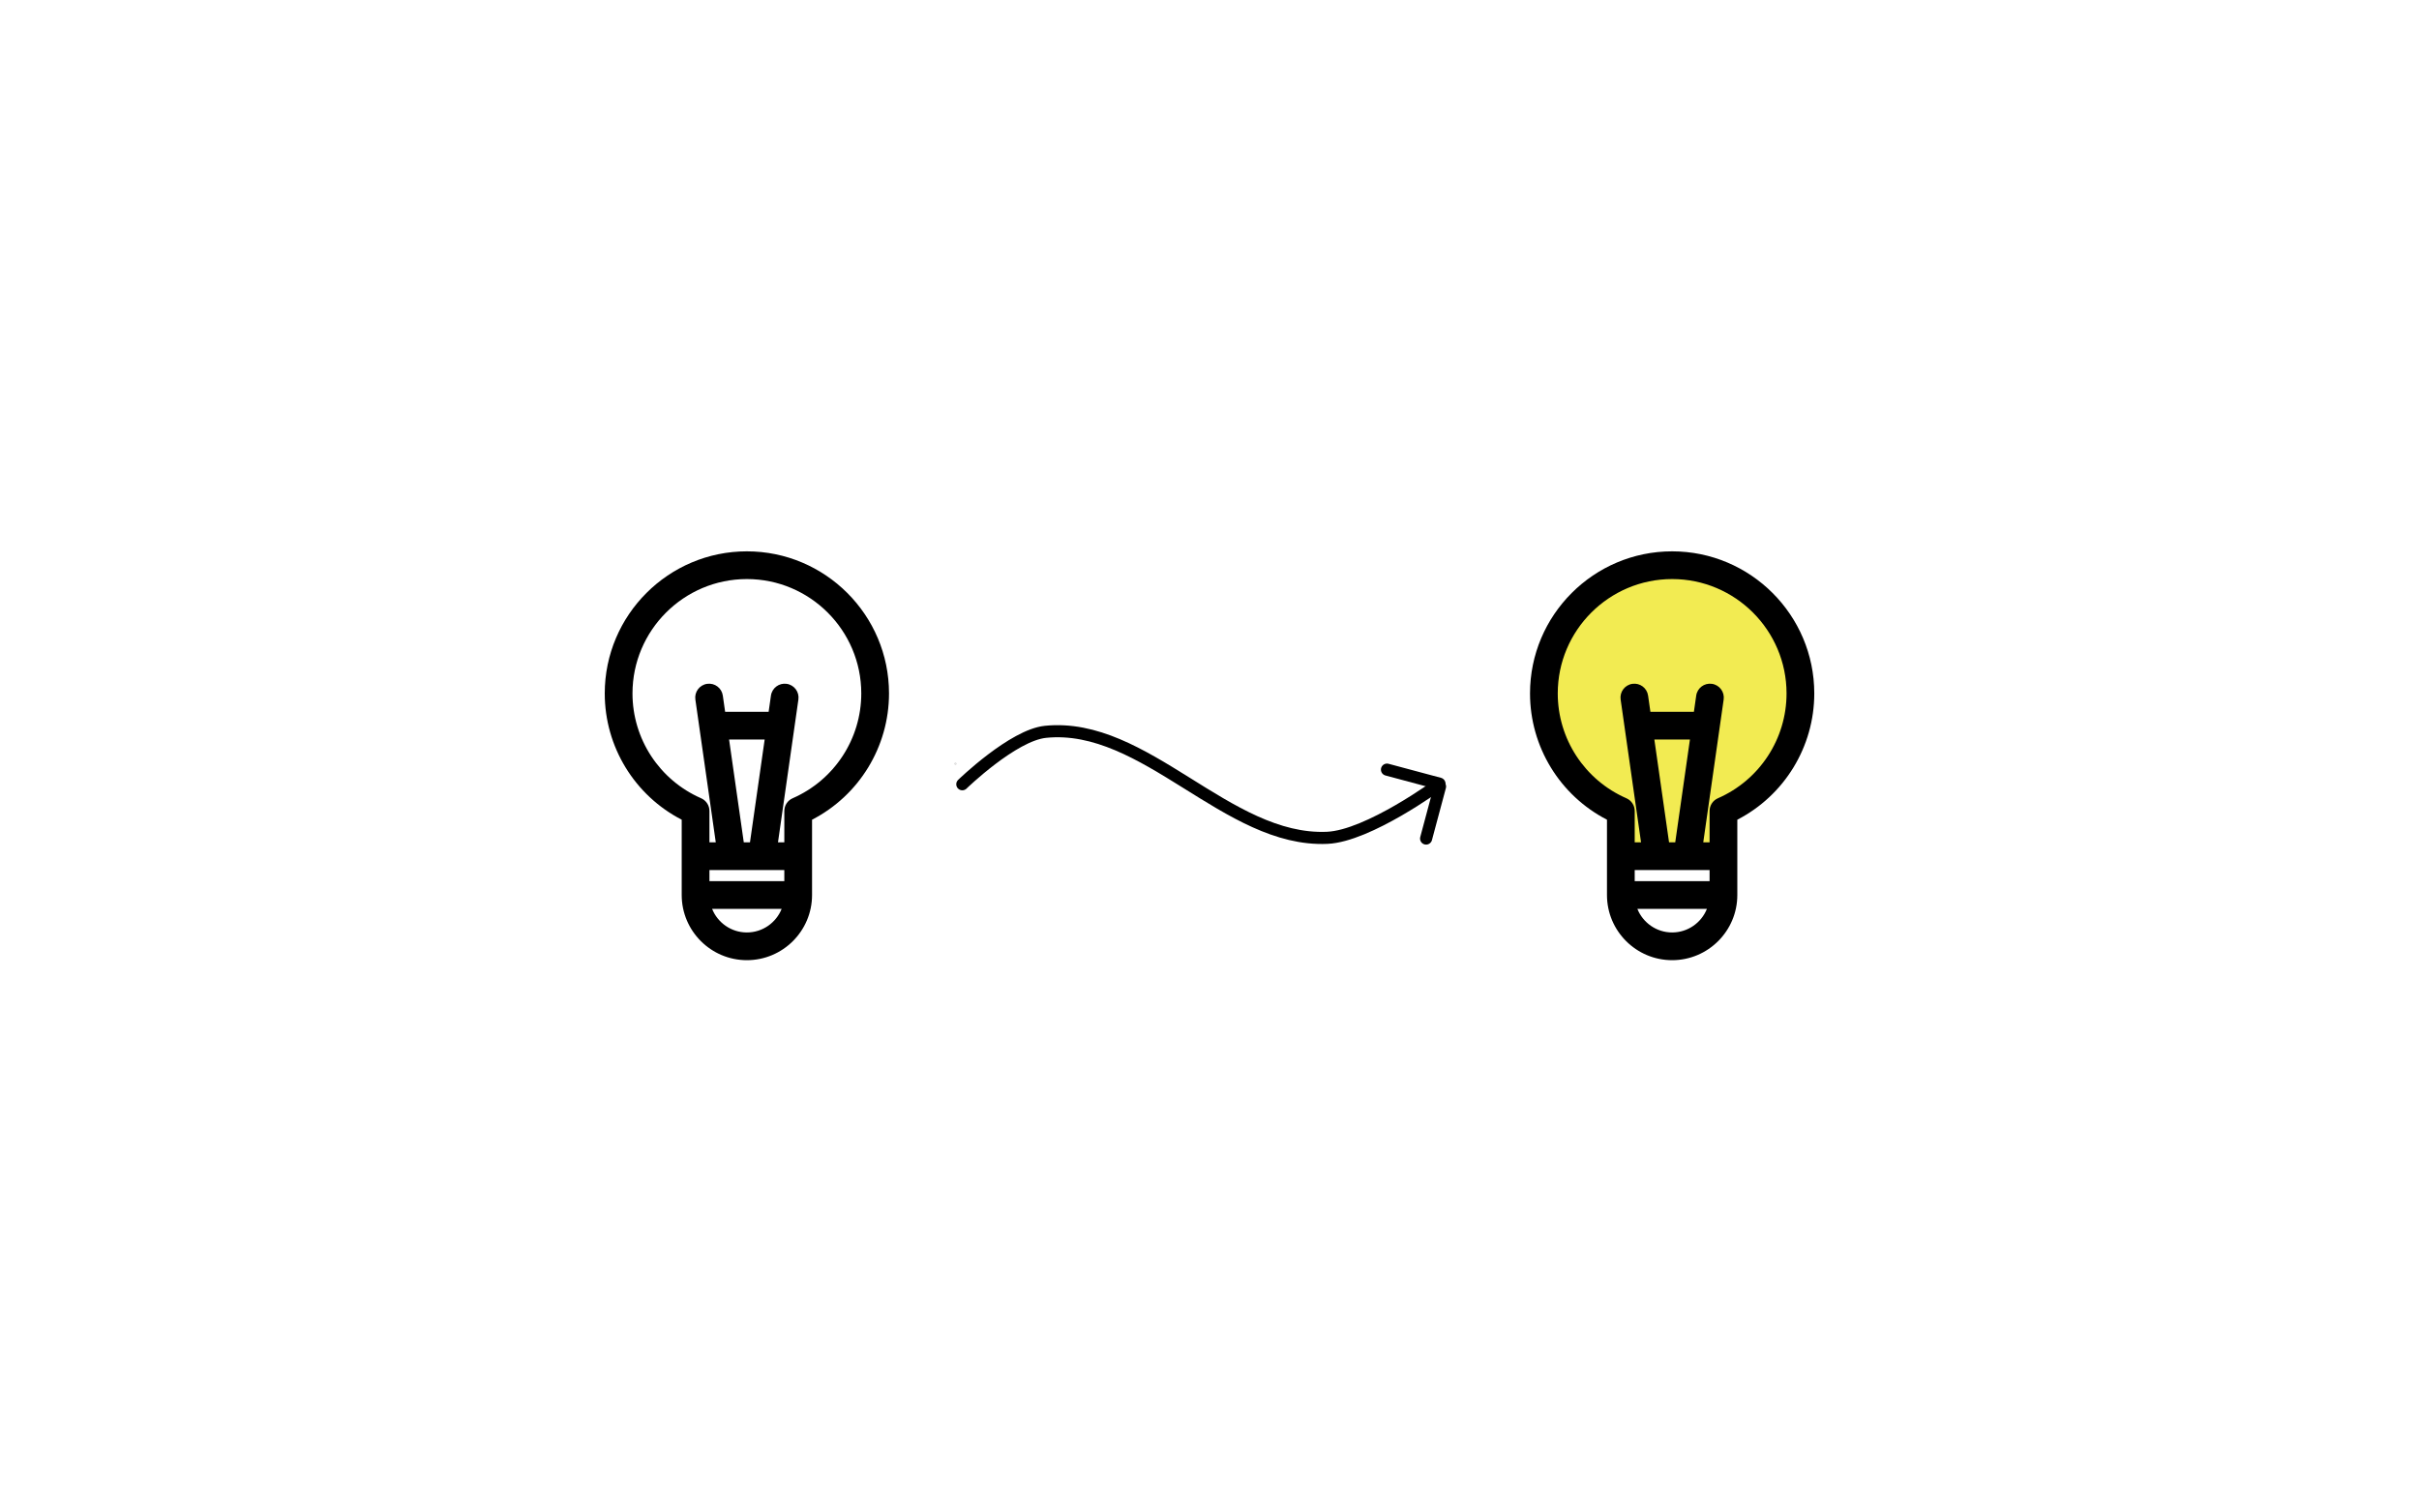
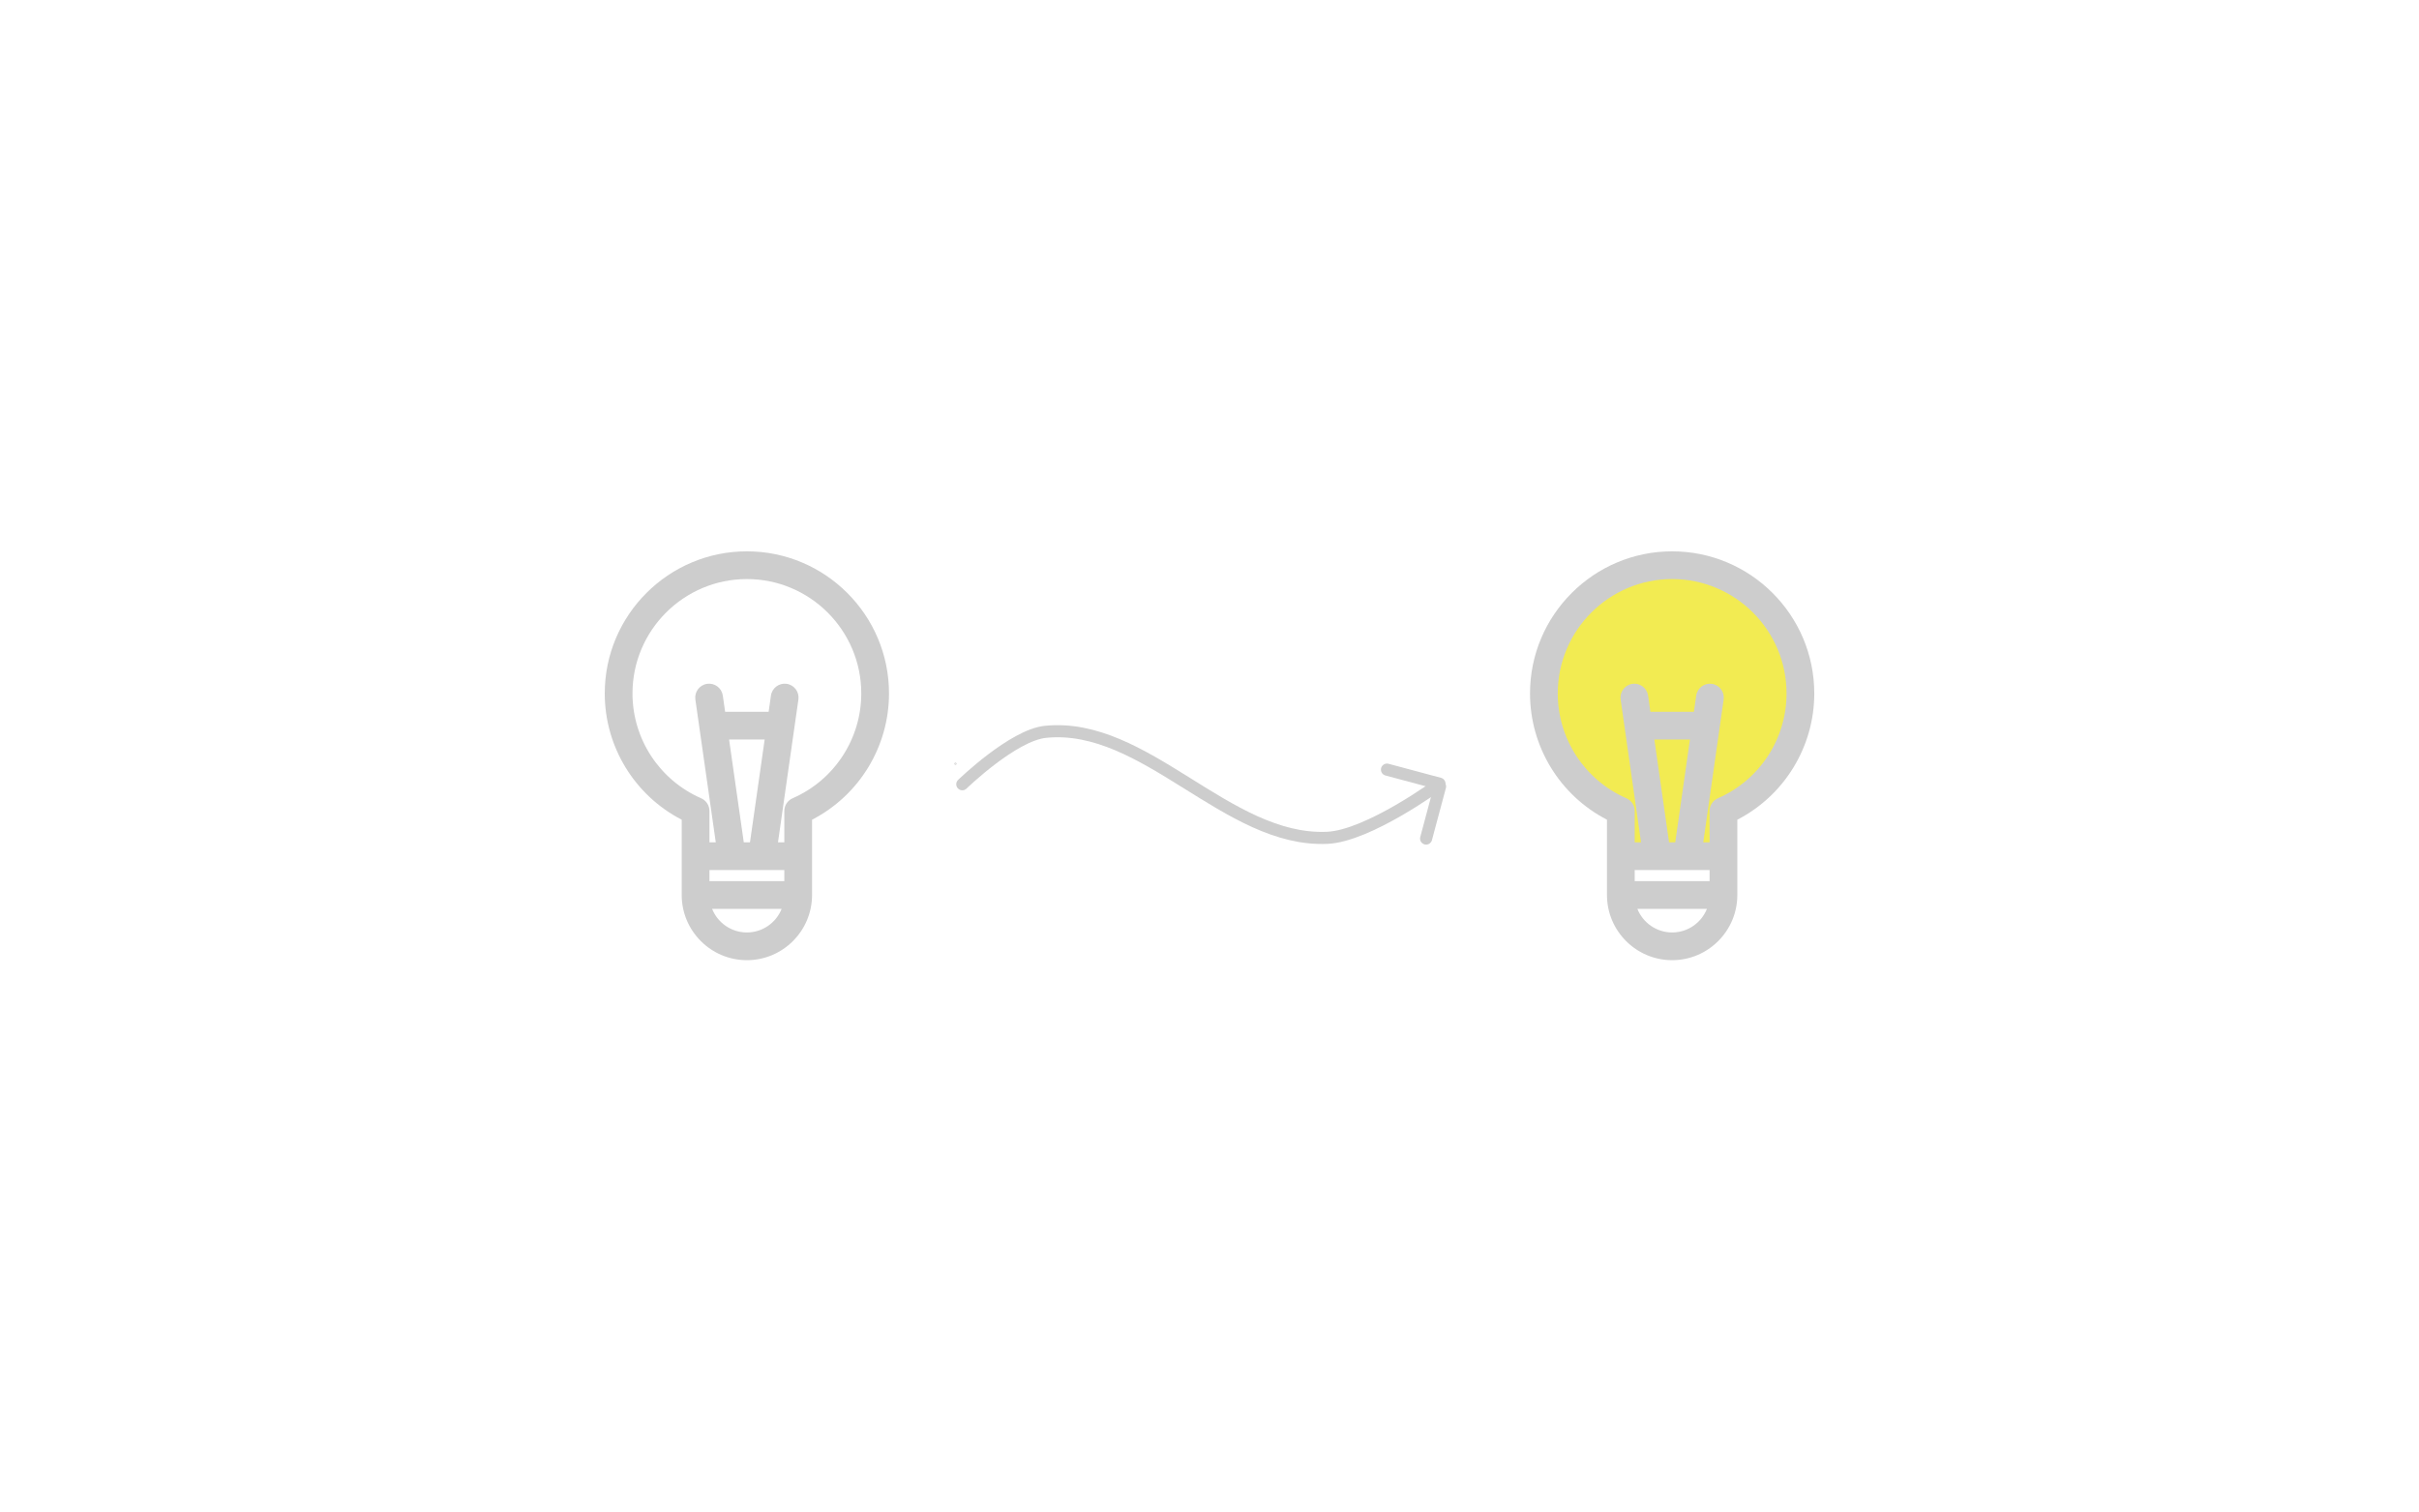
<svg xmlns="http://www.w3.org/2000/svg" width="400mm" height="250mm" viewBox="0 0 400 250" version="1.1" id="svg1" xml:space="preserve">
  <defs id="defs1" />
  <g id="layer1">
    <rect style="fill:#f2eb52;fill-opacity:1;stroke:none;stroke-width:2;stroke-linecap:round;stroke-dasharray:none;stroke-dashoffset:21.5;stroke-opacity:1" id="rect7" width="14.235" height="11.689" x="269.419" y="129.054" />
    <ellipse style="fill:#f2eb52;fill-opacity:1;stroke:none;stroke-width:2.239;stroke-linecap:round;stroke-dasharray:none;stroke-dashoffset:21.5;stroke-opacity:1" id="path7" cx="276.442" cy="114.913" rx="19.466" ry="19.891" />
-     <g style="fill:#000000" id="g3" transform="matrix(0.2276811,0,0,0.2276811,89.69151,91.18925)">
-       <g id="g2">
-         <g id="g1">
-           <path d="M 148.5,0 C 91.583,0 45.276,46.306 45.276,103.224 c 0,38.79 21.728,74.101 55.892,91.734 v 54.711 c 0,26.099 21.233,47.332 47.332,47.332 26.099,0 47.332,-21.233 47.332,-47.332 v -54.711 c 34.163,-17.633 55.892,-52.943 55.892,-91.734 C 251.724,46.306 205.419,0 148.5,0 Z m 0,276.859 c -11.436,0 -21.238,-7.1 -25.249,-17.12 h 50.498 c -4.01,10.02 -13.812,17.12 -25.249,17.12 z m 27.191,-37.261 H 121.31 v -8.087 h 54.381 z M 135.579,136.691 h 25.842 l -10.669,74.679 h -4.505 z m 46.15,42.685 c -3.667,1.603 -6.037,5.225 -6.037,9.228 v 22.766 h -4.593 l 14.819,-103.728 c 0.787,-5.505 -3.039,-10.607 -8.545,-11.393 -5.501,-0.785 -10.606,3.038 -11.393,8.545 l -1.68,11.756 h -31.597 l -1.68,-11.756 c -0.788,-5.506 -5.885,-9.333 -11.393,-8.545 -5.506,0.787 -9.332,5.888 -8.545,11.393 l 14.819,103.728 h -4.593 v -22.766 c 0,-4.003 -2.37,-7.625 -6.037,-9.228 C 84.988,166.14 65.42,136.247 65.42,103.224 c 0,-45.811 37.271,-83.082 83.082,-83.082 45.811,0 83.082,37.271 83.082,83.082 -0.001,33.023 -19.569,62.915 -49.855,76.152 z" id="path1" />
+     <g style="fill:#cdcdcd;fill-opacity:1" id="g3" transform="matrix(0.2276811,0,0,0.2276811,89.69151,91.18925)">
+       <g id="g2" style="fill:#cdcdcd;fill-opacity:1">
+         <g id="g1" style="fill:#cdcdcd;fill-opacity:1">
+           <path d="M 148.5,0 C 91.583,0 45.276,46.306 45.276,103.224 c 0,38.79 21.728,74.101 55.892,91.734 v 54.711 c 0,26.099 21.233,47.332 47.332,47.332 26.099,0 47.332,-21.233 47.332,-47.332 v -54.711 c 34.163,-17.633 55.892,-52.943 55.892,-91.734 C 251.724,46.306 205.419,0 148.5,0 Z m 0,276.859 c -11.436,0 -21.238,-7.1 -25.249,-17.12 h 50.498 c -4.01,10.02 -13.812,17.12 -25.249,17.12 z m 27.191,-37.261 H 121.31 v -8.087 h 54.381 z M 135.579,136.691 h 25.842 l -10.669,74.679 h -4.505 z m 46.15,42.685 c -3.667,1.603 -6.037,5.225 -6.037,9.228 v 22.766 h -4.593 l 14.819,-103.728 c 0.787,-5.505 -3.039,-10.607 -8.545,-11.393 -5.501,-0.785 -10.606,3.038 -11.393,8.545 l -1.68,11.756 h -31.597 l -1.68,-11.756 c -0.788,-5.506 -5.885,-9.333 -11.393,-8.545 -5.506,0.787 -9.332,5.888 -8.545,11.393 l 14.819,103.728 h -4.593 v -22.766 c 0,-4.003 -2.37,-7.625 -6.037,-9.228 C 84.988,166.14 65.42,136.247 65.42,103.224 c 0,-45.811 37.271,-83.082 83.082,-83.082 45.811,0 83.082,37.271 83.082,83.082 -0.001,33.023 -19.569,62.915 -49.855,76.152 z" id="path1" style="fill:#cdcdcd;fill-opacity:1" />
        </g>
      </g>
    </g>
-     <g style="fill:#000000" id="g3-3" transform="matrix(0.2276811,0,0,0.2276811,242.6915,91.18925)">
-       <g id="g2-5">
-         <g id="g1-6">
-           <path d="M 148.5,0 C 91.583,0 45.276,46.306 45.276,103.224 c 0,38.79 21.728,74.101 55.892,91.734 v 54.711 c 0,26.099 21.233,47.332 47.332,47.332 26.099,0 47.332,-21.233 47.332,-47.332 v -54.711 c 34.163,-17.633 55.892,-52.943 55.892,-91.734 C 251.724,46.306 205.419,0 148.5,0 Z m 0,276.859 c -11.436,0 -21.238,-7.1 -25.249,-17.12 h 50.498 c -4.01,10.02 -13.812,17.12 -25.249,17.12 z m 27.191,-37.261 H 121.31 v -8.087 h 54.381 z M 135.579,136.691 h 25.842 l -10.669,74.679 h -4.505 z m 46.15,42.685 c -3.667,1.603 -6.037,5.225 -6.037,9.228 v 22.766 h -4.593 l 14.819,-103.728 c 0.787,-5.505 -3.039,-10.607 -8.545,-11.393 -5.501,-0.785 -10.606,3.038 -11.393,8.545 l -1.68,11.756 h -31.597 l -1.68,-11.756 c -0.788,-5.506 -5.885,-9.333 -11.393,-8.545 -5.506,0.787 -9.332,5.888 -8.545,11.393 l 14.819,103.728 h -4.593 v -22.766 c 0,-4.003 -2.37,-7.625 -6.037,-9.228 C 84.988,166.14 65.42,136.247 65.42,103.224 c 0,-45.811 37.271,-83.082 83.082,-83.082 45.811,0 83.082,37.271 83.082,83.082 -0.001,33.023 -19.569,62.915 -49.855,76.152 z" id="path1-2" />
+     <g style="fill:#cdcdcd;fill-opacity:1" id="g3-3" transform="matrix(0.2276811,0,0,0.2276811,242.6915,91.18925)">
+       <g id="g2-5" style="fill:#cdcdcd;fill-opacity:1">
+         <g id="g1-6" style="fill:#cdcdcd;fill-opacity:1">
+           <path d="M 148.5,0 C 91.583,0 45.276,46.306 45.276,103.224 c 0,38.79 21.728,74.101 55.892,91.734 v 54.711 c 0,26.099 21.233,47.332 47.332,47.332 26.099,0 47.332,-21.233 47.332,-47.332 v -54.711 c 34.163,-17.633 55.892,-52.943 55.892,-91.734 C 251.724,46.306 205.419,0 148.5,0 Z m 0,276.859 c -11.436,0 -21.238,-7.1 -25.249,-17.12 h 50.498 c -4.01,10.02 -13.812,17.12 -25.249,17.12 z m 27.191,-37.261 H 121.31 v -8.087 h 54.381 z M 135.579,136.691 h 25.842 l -10.669,74.679 h -4.505 z m 46.15,42.685 c -3.667,1.603 -6.037,5.225 -6.037,9.228 v 22.766 h -4.593 l 14.819,-103.728 c 0.787,-5.505 -3.039,-10.607 -8.545,-11.393 -5.501,-0.785 -10.606,3.038 -11.393,8.545 l -1.68,11.756 h -31.597 l -1.68,-11.756 c -0.788,-5.506 -5.885,-9.333 -11.393,-8.545 -5.506,0.787 -9.332,5.888 -8.545,11.393 l 14.819,103.728 h -4.593 v -22.766 c 0,-4.003 -2.37,-7.625 -6.037,-9.228 C 84.988,166.14 65.42,136.247 65.42,103.224 c 0,-45.811 37.271,-83.082 83.082,-83.082 45.811,0 83.082,37.271 83.082,83.082 -0.001,33.023 -19.569,62.915 -49.855,76.152 z" id="path1-2" style="fill:#cdcdcd;fill-opacity:1" />
        </g>
      </g>
    </g>
    <circle id="path3" style="fill:#cacaca;stroke:#cacaca;stroke-width:0.265" cx="157.994" cy="126.32" r="0.05" />
-     <path style="fill:none;stroke:#000000;stroke-width:2;stroke-linecap:round;stroke-dasharray:none;stroke-dashoffset:21.5;stroke-opacity:1" d="m 159.125,129.713 c 0,0 8.368,-8.125 13.763,-8.673 16.502,-1.674 29.998,18.256 46.569,17.534 6.824,-0.297 18.477,-8.861 18.477,-8.861" id="path4" />
-     <path style="fill:none;stroke:#000000;stroke-width:2;stroke-linecap:round;stroke-dasharray:none;stroke-dashoffset:21.5;stroke-opacity:1" d="m 238.122,130.09 -2.305,8.604" id="path5" />
-     <path style="fill:none;stroke:#000000;stroke-width:2;stroke-linecap:round;stroke-dasharray:none;stroke-dashoffset:21.5;stroke-opacity:1" d="m 238.028,129.619 -8.681,-2.326" id="path6" />
+     <path style="fill:none;stroke:#cdcdcd;stroke-width:2;stroke-linecap:round;stroke-dasharray:none;stroke-dashoffset:21.5;stroke-opacity:1" d="m 159.125,129.713 c 0,0 8.368,-8.125 13.763,-8.673 16.502,-1.674 29.998,18.256 46.569,17.534 6.824,-0.297 18.477,-8.861 18.477,-8.861" id="path4" />
+     <path style="fill:none;stroke:#cdcdcd;stroke-width:2;stroke-linecap:round;stroke-dasharray:none;stroke-dashoffset:21.5;stroke-opacity:1" d="m 238.122,130.09 -2.305,8.604" id="path5" />
+     <path style="fill:none;stroke:#cdcdcd;stroke-width:2;stroke-linecap:round;stroke-dasharray:none;stroke-dashoffset:21.5;stroke-opacity:1" d="m 238.028,129.619 -8.681,-2.326" id="path6" />
  </g>
</svg>
